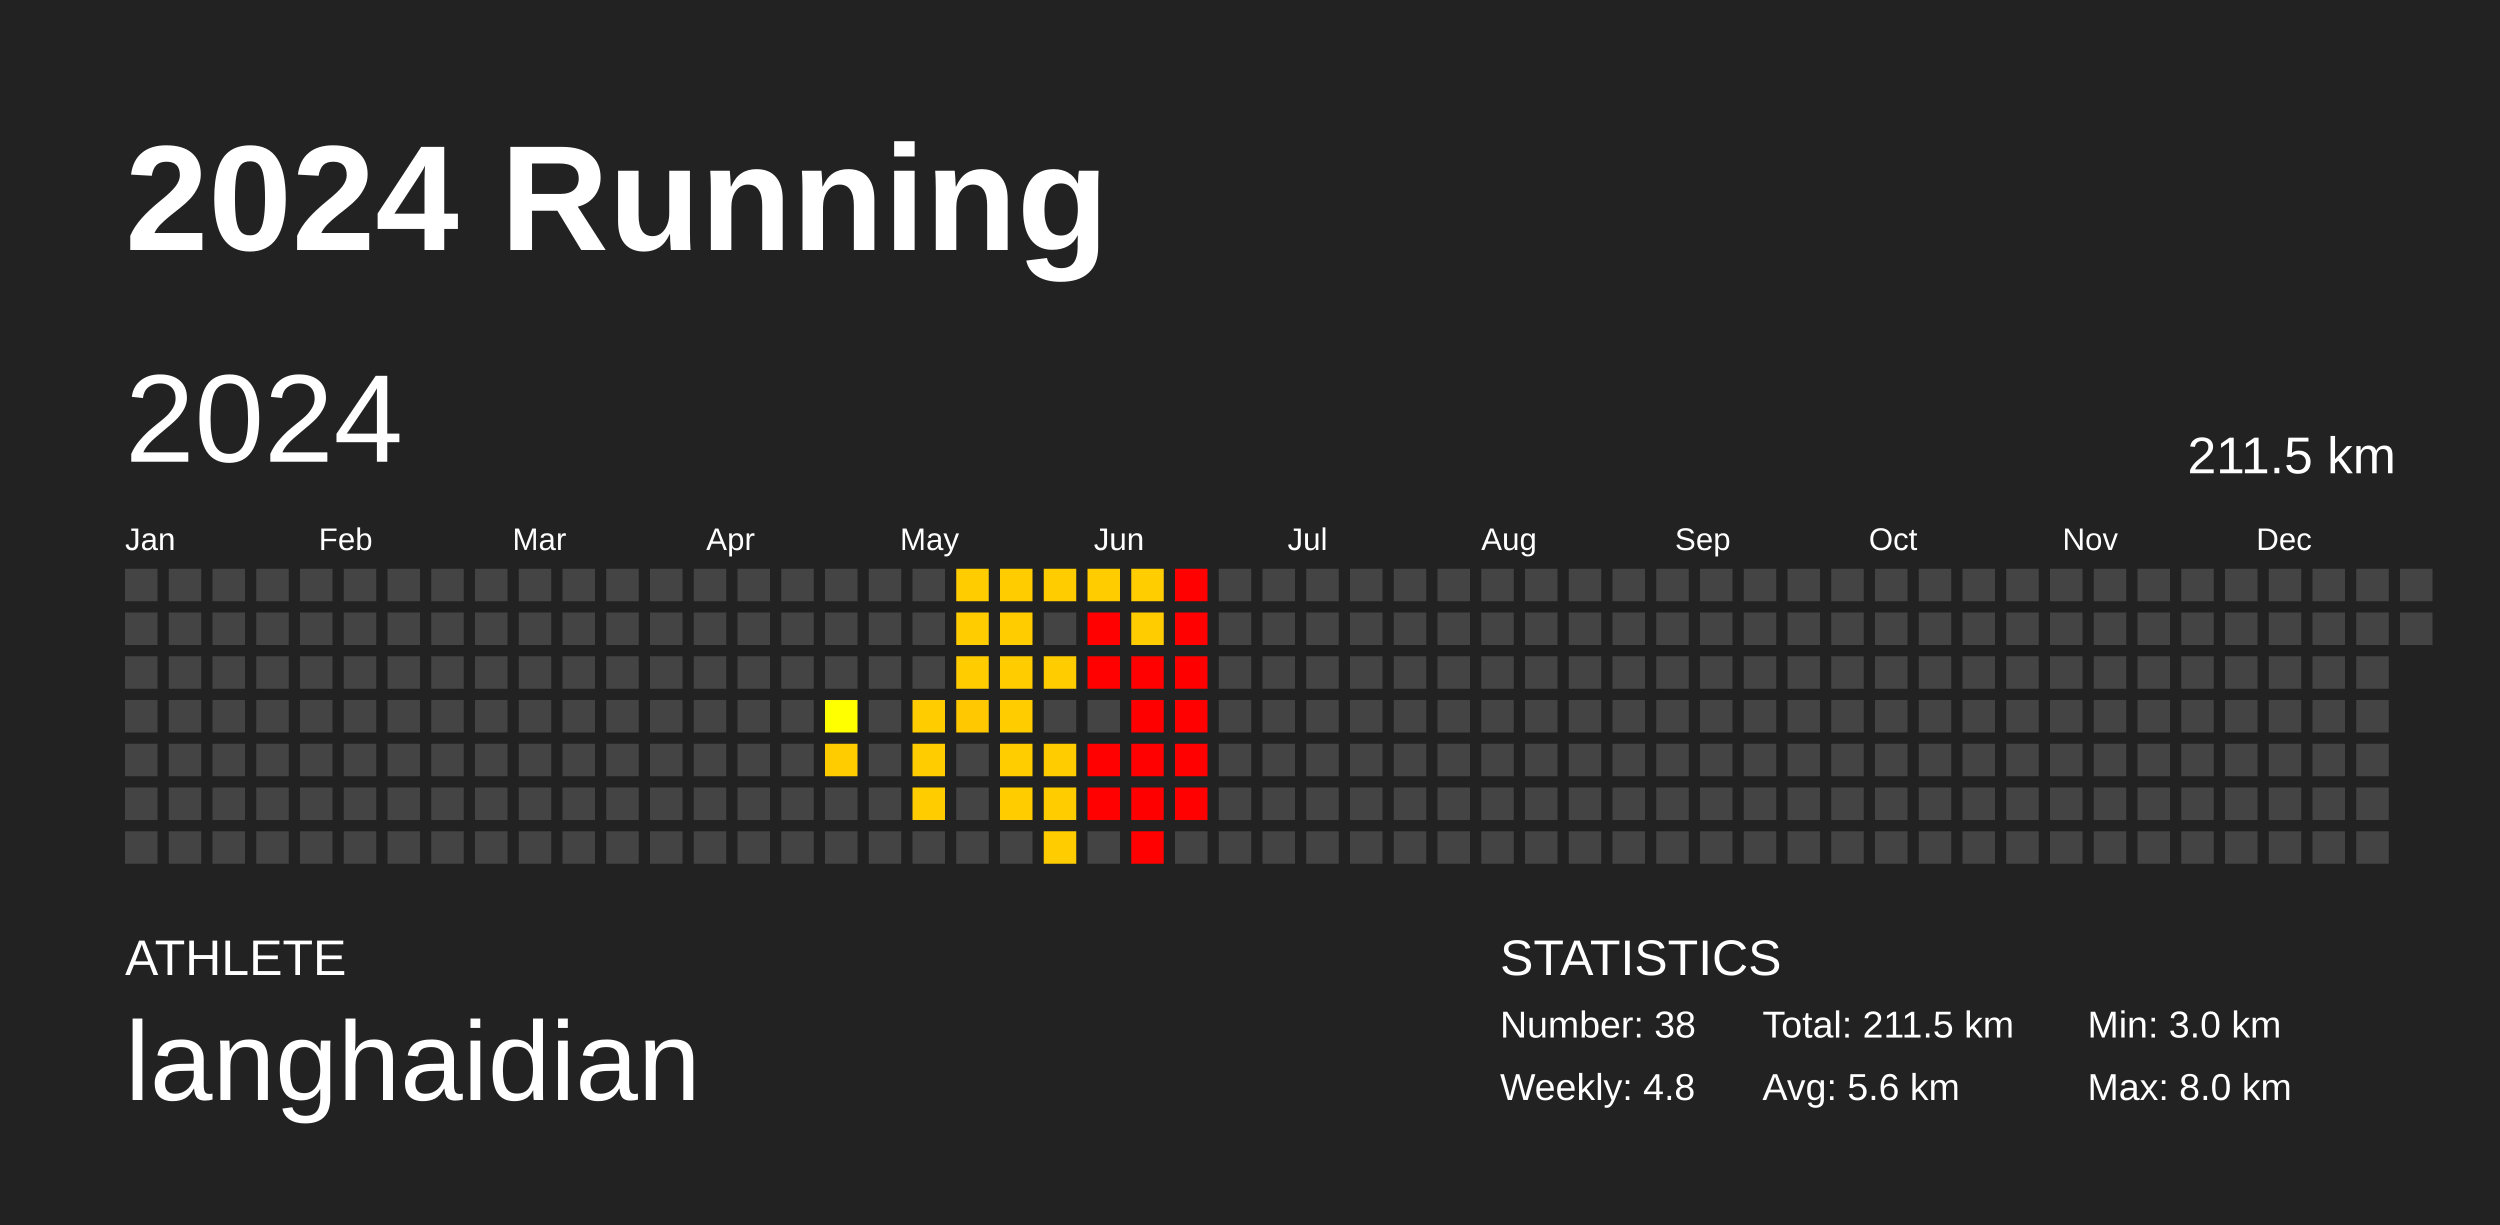
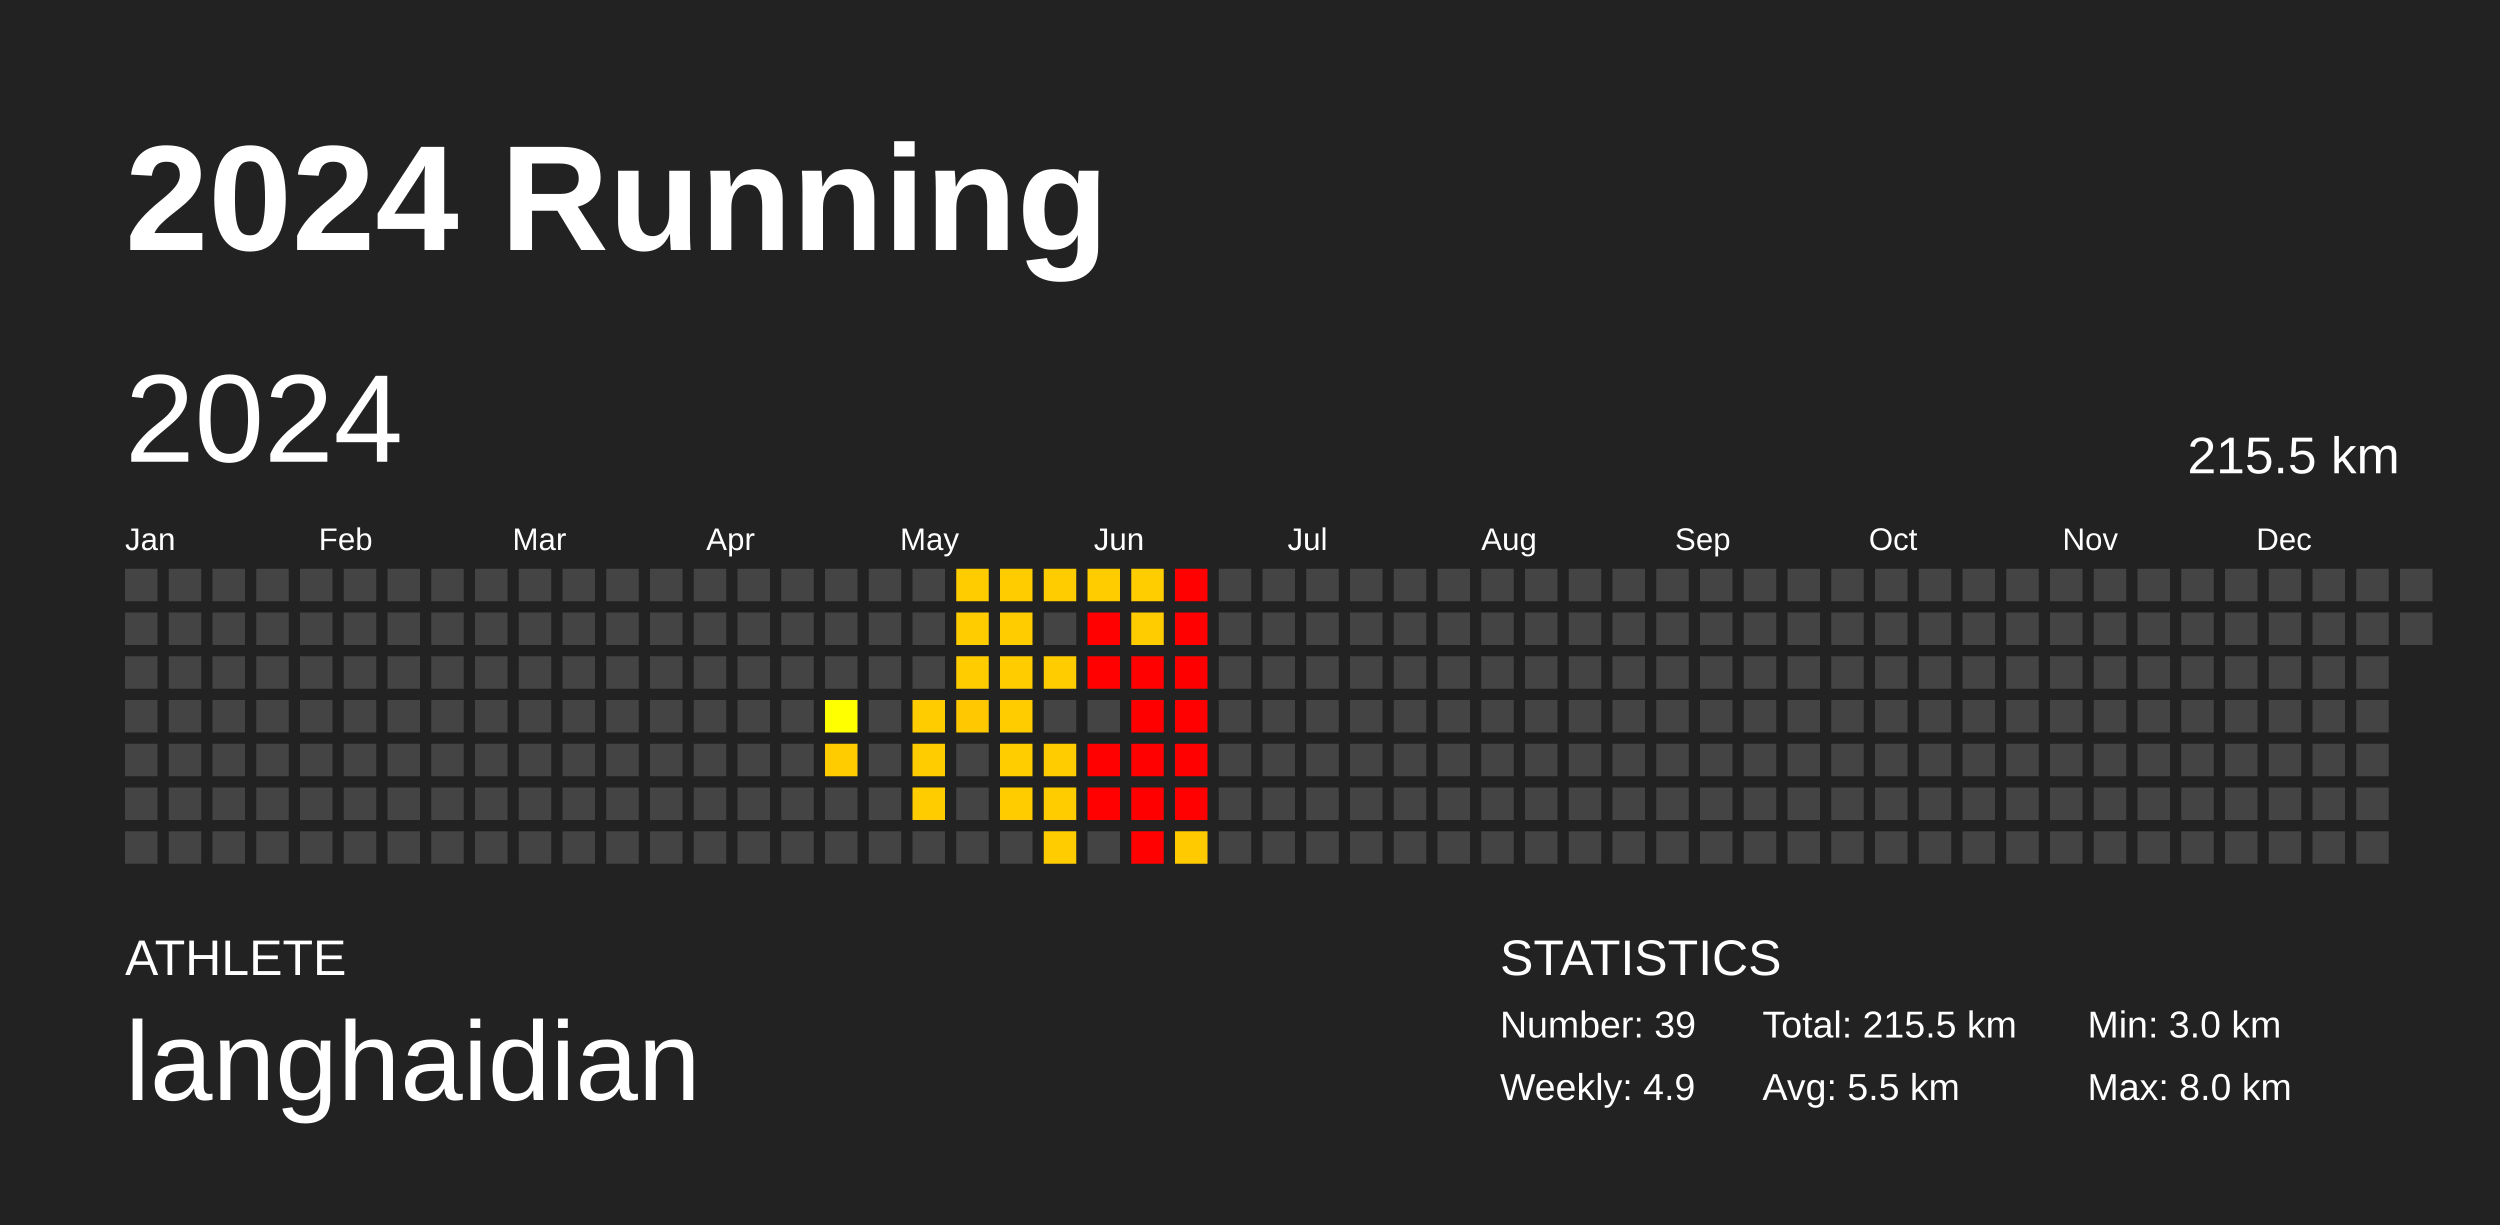
<svg xmlns="http://www.w3.org/2000/svg" baseProfile="full" height="98mm" version="1.1" viewBox="0,0,200,98" width="200mm">
  <defs />
  <rect fill="#222222" height="98" width="200" x="0" y="0" />
  <text fill="#FFFFFF" style="font-size:12px; font-family:Arial; font-weight:bold;" x="10" y="20">2024 Running</text>
  <text fill="#FFFFFF" style="font-size:4px; font-family:Arial" x="10" y="78">ATHLETE</text>
  <text fill="#FFFFFF" style="font-size:9px; font-family:Arial" x="10" y="88">langhaidian</text>
  <text fill="#FFFFFF" style="font-size:4px; font-family:Arial" x="120" y="78">STATISTICS</text>
-   <text fill="#FFFFFF" style="font-size:3px; font-family:Arial" x="120" y="83">Number: 38</text>
-   <text fill="#FFFFFF" style="font-size:3px; font-family:Arial" x="120" y="88">Weekly: 4.8</text>
-   <text fill="#FFFFFF" style="font-size:3px; font-family:Arial" x="141" y="83">Total: 211.5 km</text>
-   <text fill="#FFFFFF" style="font-size:3px; font-family:Arial" x="141" y="88">Avg: 5.6 km</text>
+   <text fill="#FFFFFF" style="font-size:3px; font-family:Arial" x="120" y="83">Number: 39</text>
+   <text fill="#FFFFFF" style="font-size:3px; font-family:Arial" x="120" y="88">Weekly: 4.9</text>
+   <text fill="#FFFFFF" style="font-size:3px; font-family:Arial" x="141" y="83">Total: 215.5 km</text>
+   <text fill="#FFFFFF" style="font-size:3px; font-family:Arial" x="141" y="88">Avg: 5.5 km</text>
  <text fill="#FFFFFF" style="font-size:3px; font-family:Arial" x="167" y="83">Min: 3.0 km</text>
  <text fill="#FFFFFF" style="font-size:3px; font-family:Arial" x="167" y="88">Max: 8.0 km</text>
  <text dominant-baseline="hanging" fill="#FFFFFF" style="font-size:10.0px; font-family:Arial;" x="10" y="30">2024</text>
-   <text dominant-baseline="hanging" fill="#FFFFFF" style="font-size:4.125px; font-family:Arial;" x="175" y="35">211.5 km</text>
+   <text dominant-baseline="hanging" fill="#FFFFFF" style="font-size:4.125px; font-family:Arial;" x="175" y="35">215.5 km</text>
  <text fill="#FFFFFF" style="font-size:2.5px; font-family:Arial" x="10.0" y="44">Jan</text>
  <text fill="#FFFFFF" style="font-size:2.5px; font-family:Arial" x="25.5" y="44">Feb</text>
  <text fill="#FFFFFF" style="font-size:2.5px; font-family:Arial" x="41.0" y="44">Mar</text>
  <text fill="#FFFFFF" style="font-size:2.5px; font-family:Arial" x="56.5" y="44">Apr</text>
  <text fill="#FFFFFF" style="font-size:2.5px; font-family:Arial" x="72.0" y="44">May</text>
  <text fill="#FFFFFF" style="font-size:2.5px; font-family:Arial" x="87.5" y="44">Jun</text>
  <text fill="#FFFFFF" style="font-size:2.5px; font-family:Arial" x="103.0" y="44">Jul</text>
  <text fill="#FFFFFF" style="font-size:2.5px; font-family:Arial" x="118.5" y="44">Aug</text>
  <text fill="#FFFFFF" style="font-size:2.5px; font-family:Arial" x="134.0" y="44">Sep</text>
  <text fill="#FFFFFF" style="font-size:2.5px; font-family:Arial" x="149.5" y="44">Oct</text>
  <text fill="#FFFFFF" style="font-size:2.5px; font-family:Arial" x="165.0" y="44">Nov</text>
  <text fill="#FFFFFF" style="font-size:2.5px; font-family:Arial" x="180.5" y="44">Dec</text>
  <rect fill="#444444" height="2.6" width="2.6" x="10.0" y="45.5" />
  <rect fill="#444444" height="2.6" width="2.6" x="10.0" y="49.0" />
  <rect fill="#444444" height="2.6" width="2.6" x="10.0" y="52.5" />
  <rect fill="#444444" height="2.6" width="2.6" x="10.0" y="56.0" />
  <rect fill="#444444" height="2.6" width="2.6" x="10.0" y="59.5" />
  <rect fill="#444444" height="2.6" width="2.6" x="10.0" y="63.0" />
  <rect fill="#444444" height="2.6" width="2.6" x="10.0" y="66.5" />
  <rect fill="#444444" height="2.6" width="2.6" x="13.5" y="45.5" />
  <rect fill="#444444" height="2.6" width="2.6" x="13.5" y="49.0" />
  <rect fill="#444444" height="2.6" width="2.6" x="13.5" y="52.5" />
  <rect fill="#444444" height="2.6" width="2.6" x="13.5" y="56.0" />
  <rect fill="#444444" height="2.6" width="2.6" x="13.5" y="59.5" />
  <rect fill="#444444" height="2.6" width="2.6" x="13.5" y="63.0" />
  <rect fill="#444444" height="2.6" width="2.6" x="13.5" y="66.5" />
  <rect fill="#444444" height="2.6" width="2.6" x="17.0" y="45.5" />
  <rect fill="#444444" height="2.6" width="2.6" x="17.0" y="49.0" />
  <rect fill="#444444" height="2.6" width="2.6" x="17.0" y="52.5" />
  <rect fill="#444444" height="2.6" width="2.6" x="17.0" y="56.0" />
  <rect fill="#444444" height="2.6" width="2.6" x="17.0" y="59.5" />
  <rect fill="#444444" height="2.6" width="2.6" x="17.0" y="63.0" />
  <rect fill="#444444" height="2.6" width="2.6" x="17.0" y="66.5" />
  <rect fill="#444444" height="2.6" width="2.6" x="20.5" y="45.5" />
  <rect fill="#444444" height="2.6" width="2.6" x="20.5" y="49.0" />
  <rect fill="#444444" height="2.6" width="2.6" x="20.5" y="52.5" />
  <rect fill="#444444" height="2.6" width="2.6" x="20.5" y="56.0" />
  <rect fill="#444444" height="2.6" width="2.6" x="20.5" y="59.5" />
  <rect fill="#444444" height="2.6" width="2.6" x="20.5" y="63.0" />
  <rect fill="#444444" height="2.6" width="2.6" x="20.5" y="66.5" />
  <rect fill="#444444" height="2.6" width="2.6" x="24.0" y="45.5" />
  <rect fill="#444444" height="2.6" width="2.6" x="24.0" y="49.0" />
  <rect fill="#444444" height="2.6" width="2.6" x="24.0" y="52.5" />
  <rect fill="#444444" height="2.6" width="2.6" x="24.0" y="56.0" />
  <rect fill="#444444" height="2.6" width="2.6" x="24.0" y="59.5" />
  <rect fill="#444444" height="2.6" width="2.6" x="24.0" y="63.0" />
  <rect fill="#444444" height="2.6" width="2.6" x="24.0" y="66.5" />
  <rect fill="#444444" height="2.6" width="2.6" x="27.5" y="45.5" />
  <rect fill="#444444" height="2.6" width="2.6" x="27.5" y="49.0" />
  <rect fill="#444444" height="2.6" width="2.6" x="27.5" y="52.5" />
  <rect fill="#444444" height="2.6" width="2.6" x="27.5" y="56.0" />
  <rect fill="#444444" height="2.6" width="2.6" x="27.5" y="59.5" />
  <rect fill="#444444" height="2.6" width="2.6" x="27.5" y="63.0" />
  <rect fill="#444444" height="2.6" width="2.6" x="27.5" y="66.5" />
  <rect fill="#444444" height="2.6" width="2.6" x="31.0" y="45.5" />
  <rect fill="#444444" height="2.6" width="2.6" x="31.0" y="49.0" />
  <rect fill="#444444" height="2.6" width="2.6" x="31.0" y="52.5" />
  <rect fill="#444444" height="2.6" width="2.6" x="31.0" y="56.0" />
  <rect fill="#444444" height="2.6" width="2.6" x="31.0" y="59.5" />
  <rect fill="#444444" height="2.6" width="2.6" x="31.0" y="63.0" />
  <rect fill="#444444" height="2.6" width="2.6" x="31.0" y="66.5" />
  <rect fill="#444444" height="2.6" width="2.6" x="34.5" y="45.5" />
  <rect fill="#444444" height="2.6" width="2.6" x="34.5" y="49.0" />
  <rect fill="#444444" height="2.6" width="2.6" x="34.5" y="52.5" />
  <rect fill="#444444" height="2.6" width="2.6" x="34.5" y="56.0" />
  <rect fill="#444444" height="2.6" width="2.6" x="34.5" y="59.5" />
  <rect fill="#444444" height="2.6" width="2.6" x="34.5" y="63.0" />
  <rect fill="#444444" height="2.6" width="2.6" x="34.5" y="66.5" />
  <rect fill="#444444" height="2.6" width="2.6" x="38.0" y="45.5" />
  <rect fill="#444444" height="2.6" width="2.6" x="38.0" y="49.0" />
  <rect fill="#444444" height="2.6" width="2.6" x="38.0" y="52.5" />
  <rect fill="#444444" height="2.6" width="2.6" x="38.0" y="56.0" />
  <rect fill="#444444" height="2.6" width="2.6" x="38.0" y="59.5" />
  <rect fill="#444444" height="2.6" width="2.6" x="38.0" y="63.0" />
  <rect fill="#444444" height="2.6" width="2.6" x="38.0" y="66.5" />
  <rect fill="#444444" height="2.6" width="2.6" x="41.5" y="45.5" />
  <rect fill="#444444" height="2.6" width="2.6" x="41.5" y="49.0" />
  <rect fill="#444444" height="2.6" width="2.6" x="41.5" y="52.5" />
  <rect fill="#444444" height="2.6" width="2.6" x="41.5" y="56.0" />
  <rect fill="#444444" height="2.6" width="2.6" x="41.5" y="59.5" />
  <rect fill="#444444" height="2.6" width="2.6" x="41.5" y="63.0" />
  <rect fill="#444444" height="2.6" width="2.6" x="41.5" y="66.5" />
  <rect fill="#444444" height="2.6" width="2.6" x="45.0" y="45.5" />
  <rect fill="#444444" height="2.6" width="2.6" x="45.0" y="49.0" />
  <rect fill="#444444" height="2.6" width="2.6" x="45.0" y="52.5" />
  <rect fill="#444444" height="2.6" width="2.6" x="45.0" y="56.0" />
  <rect fill="#444444" height="2.6" width="2.6" x="45.0" y="59.5" />
  <rect fill="#444444" height="2.6" width="2.6" x="45.0" y="63.0" />
  <rect fill="#444444" height="2.6" width="2.6" x="45.0" y="66.5" />
  <rect fill="#444444" height="2.6" width="2.6" x="48.5" y="45.5" />
  <rect fill="#444444" height="2.6" width="2.6" x="48.5" y="49.0" />
  <rect fill="#444444" height="2.6" width="2.6" x="48.5" y="52.5" />
  <rect fill="#444444" height="2.6" width="2.6" x="48.5" y="56.0" />
  <rect fill="#444444" height="2.6" width="2.6" x="48.5" y="59.5" />
  <rect fill="#444444" height="2.6" width="2.6" x="48.5" y="63.0" />
  <rect fill="#444444" height="2.6" width="2.6" x="48.5" y="66.5" />
  <rect fill="#444444" height="2.6" width="2.6" x="52.0" y="45.5" />
  <rect fill="#444444" height="2.6" width="2.6" x="52.0" y="49.0" />
  <rect fill="#444444" height="2.6" width="2.6" x="52.0" y="52.5" />
  <rect fill="#444444" height="2.6" width="2.6" x="52.0" y="56.0" />
  <rect fill="#444444" height="2.6" width="2.6" x="52.0" y="59.5" />
  <rect fill="#444444" height="2.6" width="2.6" x="52.0" y="63.0" />
  <rect fill="#444444" height="2.6" width="2.6" x="52.0" y="66.5" />
  <rect fill="#444444" height="2.6" width="2.6" x="55.5" y="45.5" />
  <rect fill="#444444" height="2.6" width="2.6" x="55.5" y="49.0" />
  <rect fill="#444444" height="2.6" width="2.6" x="55.5" y="52.5" />
  <rect fill="#444444" height="2.6" width="2.6" x="55.5" y="56.0" />
  <rect fill="#444444" height="2.6" width="2.6" x="55.5" y="59.5" />
  <rect fill="#444444" height="2.6" width="2.6" x="55.5" y="63.0" />
  <rect fill="#444444" height="2.6" width="2.6" x="55.5" y="66.5" />
  <rect fill="#444444" height="2.6" width="2.6" x="59.0" y="45.5" />
  <rect fill="#444444" height="2.6" width="2.6" x="59.0" y="49.0" />
  <rect fill="#444444" height="2.6" width="2.6" x="59.0" y="52.5" />
  <rect fill="#444444" height="2.6" width="2.6" x="59.0" y="56.0" />
  <rect fill="#444444" height="2.6" width="2.6" x="59.0" y="59.5" />
  <rect fill="#444444" height="2.6" width="2.6" x="59.0" y="63.0" />
  <rect fill="#444444" height="2.6" width="2.6" x="59.0" y="66.5" />
  <rect fill="#444444" height="2.6" width="2.6" x="62.5" y="45.5" />
  <rect fill="#444444" height="2.6" width="2.6" x="62.5" y="49.0" />
  <rect fill="#444444" height="2.6" width="2.6" x="62.5" y="52.5" />
  <rect fill="#444444" height="2.6" width="2.6" x="62.5" y="56.0" />
  <rect fill="#444444" height="2.6" width="2.6" x="62.5" y="59.5" />
  <rect fill="#444444" height="2.6" width="2.6" x="62.5" y="63.0" />
  <rect fill="#444444" height="2.6" width="2.6" x="62.5" y="66.5" />
  <rect fill="#444444" height="2.6" width="2.6" x="66.0" y="45.5" />
  <rect fill="#444444" height="2.6" width="2.6" x="66.0" y="49.0" />
  <rect fill="#444444" height="2.6" width="2.6" x="66.0" y="52.5" />
  <rect fill="#ffff00" height="2.6" width="2.6" x="66.0" y="56.0" />
  <rect fill="#ffcc00" height="2.6" width="2.6" x="66.0" y="59.5" />
  <rect fill="#444444" height="2.6" width="2.6" x="66.0" y="63.0" />
  <rect fill="#444444" height="2.6" width="2.6" x="66.0" y="66.5" />
  <rect fill="#444444" height="2.6" width="2.6" x="69.5" y="45.5" />
  <rect fill="#444444" height="2.6" width="2.6" x="69.5" y="49.0" />
  <rect fill="#444444" height="2.6" width="2.6" x="69.5" y="52.5" />
  <rect fill="#444444" height="2.6" width="2.6" x="69.5" y="56.0" />
  <rect fill="#444444" height="2.6" width="2.6" x="69.5" y="59.5" />
  <rect fill="#444444" height="2.6" width="2.6" x="69.5" y="63.0" />
  <rect fill="#444444" height="2.6" width="2.6" x="69.5" y="66.5" />
  <rect fill="#444444" height="2.6" width="2.6" x="73.0" y="45.5" />
  <rect fill="#444444" height="2.6" width="2.6" x="73.0" y="49.0" />
  <rect fill="#444444" height="2.6" width="2.6" x="73.0" y="52.5" />
  <rect fill="#ffcc00" height="2.6" width="2.6" x="73.0" y="56.0" />
  <rect fill="#ffcc00" height="2.6" width="2.6" x="73.0" y="59.5" />
  <rect fill="#ffcc00" height="2.6" width="2.6" x="73.0" y="63.0" />
  <rect fill="#444444" height="2.6" width="2.6" x="73.0" y="66.5" />
  <rect fill="#ffcc00" height="2.6" width="2.6" x="76.5" y="45.5" />
  <rect fill="#ffcc00" height="2.6" width="2.6" x="76.5" y="49.0" />
  <rect fill="#ffcc00" height="2.6" width="2.6" x="76.5" y="52.5" />
  <rect fill="#ffc800" height="2.6" width="2.6" x="76.5" y="56.0" />
  <rect fill="#444444" height="2.6" width="2.6" x="76.5" y="59.5" />
  <rect fill="#444444" height="2.6" width="2.6" x="76.5" y="63.0" />
  <rect fill="#444444" height="2.6" width="2.6" x="76.5" y="66.5" />
  <rect fill="#ffcc00" height="2.6" width="2.6" x="80.0" y="45.5" />
  <rect fill="#ffcc00" height="2.6" width="2.6" x="80.0" y="49.0" />
  <rect fill="#ffcc00" height="2.6" width="2.6" x="80.0" y="52.5" />
  <rect fill="#ffcc00" height="2.6" width="2.6" x="80.0" y="56.0" />
  <rect fill="#ffcd00" height="2.6" width="2.6" x="80.0" y="59.5" />
  <rect fill="#ffcc00" height="2.6" width="2.6" x="80.0" y="63.0" />
  <rect fill="#444444" height="2.6" width="2.6" x="80.0" y="66.5" />
  <rect fill="#ffcc00" height="2.6" width="2.6" x="83.5" y="45.5" />
  <rect fill="#444444" height="2.6" width="2.6" x="83.5" y="49.0" />
  <rect fill="#ffcc00" height="2.6" width="2.6" x="83.5" y="52.5" />
  <rect fill="#444444" height="2.6" width="2.6" x="83.5" y="56.0" />
  <rect fill="#ffcc00" height="2.6" width="2.6" x="83.5" y="59.5" />
  <rect fill="#ffcc00" height="2.6" width="2.6" x="83.5" y="63.0" />
  <rect fill="#ffcc00" height="2.6" width="2.6" x="83.5" y="66.5" />
  <rect fill="#ffcc00" height="2.6" width="2.6" x="87.0" y="45.5" />
  <rect fill="#ff0100" height="2.6" width="2.6" x="87.0" y="49.0" />
  <rect fill="#ff0100" height="2.6" width="2.6" x="87.0" y="52.5" />
  <rect fill="#444444" height="2.6" width="2.6" x="87.0" y="56.0" />
  <rect fill="#ff0100" height="2.6" width="2.6" x="87.0" y="59.5" />
  <rect fill="#ff0100" height="2.6" width="2.6" x="87.0" y="63.0" />
  <rect fill="#444444" height="2.6" width="2.6" x="87.0" y="66.5" />
  <rect fill="#ffcd00" height="2.6" width="2.6" x="90.5" y="45.5" />
  <rect fill="#ffcc00" height="2.6" width="2.6" x="90.5" y="49.0" />
  <rect fill="#ff0100" height="2.6" width="2.6" x="90.5" y="52.5" />
  <rect fill="#ff0000" height="2.6" width="2.6" x="90.5" y="56.0" />
  <rect fill="#ff0100" height="2.6" width="2.6" x="90.5" y="59.5" />
  <rect fill="#ff0000" height="2.6" width="2.6" x="90.5" y="63.0" />
  <rect fill="#ff0100" height="2.6" width="2.6" x="90.5" y="66.5" />
  <rect fill="#ff0100" height="2.6" width="2.6" x="94.0" y="45.5" />
  <rect fill="#ff0100" height="2.6" width="2.6" x="94.0" y="49.0" />
  <rect fill="#ff0000" height="2.6" width="2.6" x="94.0" y="52.5" />
  <rect fill="#ff0100" height="2.6" width="2.6" x="94.0" y="56.0" />
  <rect fill="#ff0100" height="2.6" width="2.6" x="94.0" y="59.5" />
  <rect fill="#ff0100" height="2.6" width="2.6" x="94.0" y="63.0" />
-   <rect fill="#444444" height="2.6" width="2.6" x="94.0" y="66.5" />
+   <rect fill="#ffcb00" height="2.6" width="2.6" x="94.0" y="66.5" />
  <rect fill="#444444" height="2.6" width="2.6" x="97.5" y="45.5" />
  <rect fill="#444444" height="2.6" width="2.6" x="97.5" y="49.0" />
  <rect fill="#444444" height="2.6" width="2.6" x="97.5" y="52.5" />
  <rect fill="#444444" height="2.6" width="2.6" x="97.5" y="56.0" />
  <rect fill="#444444" height="2.6" width="2.6" x="97.5" y="59.5" />
  <rect fill="#444444" height="2.6" width="2.6" x="97.5" y="63.0" />
  <rect fill="#444444" height="2.6" width="2.6" x="97.5" y="66.5" />
  <rect fill="#444444" height="2.6" width="2.6" x="101.0" y="45.5" />
  <rect fill="#444444" height="2.6" width="2.6" x="101.0" y="49.0" />
  <rect fill="#444444" height="2.6" width="2.6" x="101.0" y="52.5" />
  <rect fill="#444444" height="2.6" width="2.6" x="101.0" y="56.0" />
  <rect fill="#444444" height="2.6" width="2.6" x="101.0" y="59.5" />
  <rect fill="#444444" height="2.6" width="2.6" x="101.0" y="63.0" />
  <rect fill="#444444" height="2.6" width="2.6" x="101.0" y="66.5" />
  <rect fill="#444444" height="2.6" width="2.6" x="104.5" y="45.5" />
  <rect fill="#444444" height="2.6" width="2.6" x="104.5" y="49.0" />
  <rect fill="#444444" height="2.6" width="2.6" x="104.5" y="52.5" />
  <rect fill="#444444" height="2.6" width="2.6" x="104.5" y="56.0" />
  <rect fill="#444444" height="2.6" width="2.6" x="104.5" y="59.5" />
  <rect fill="#444444" height="2.6" width="2.6" x="104.5" y="63.0" />
  <rect fill="#444444" height="2.6" width="2.6" x="104.5" y="66.5" />
  <rect fill="#444444" height="2.6" width="2.6" x="108.0" y="45.5" />
  <rect fill="#444444" height="2.6" width="2.6" x="108.0" y="49.0" />
  <rect fill="#444444" height="2.6" width="2.6" x="108.0" y="52.5" />
  <rect fill="#444444" height="2.6" width="2.6" x="108.0" y="56.0" />
  <rect fill="#444444" height="2.6" width="2.6" x="108.0" y="59.5" />
  <rect fill="#444444" height="2.6" width="2.6" x="108.0" y="63.0" />
  <rect fill="#444444" height="2.6" width="2.6" x="108.0" y="66.5" />
  <rect fill="#444444" height="2.6" width="2.6" x="111.5" y="45.5" />
  <rect fill="#444444" height="2.6" width="2.6" x="111.5" y="49.0" />
  <rect fill="#444444" height="2.6" width="2.6" x="111.5" y="52.5" />
  <rect fill="#444444" height="2.6" width="2.6" x="111.5" y="56.0" />
  <rect fill="#444444" height="2.6" width="2.6" x="111.5" y="59.5" />
  <rect fill="#444444" height="2.6" width="2.6" x="111.5" y="63.0" />
  <rect fill="#444444" height="2.6" width="2.6" x="111.5" y="66.5" />
  <rect fill="#444444" height="2.6" width="2.6" x="115.0" y="45.5" />
  <rect fill="#444444" height="2.6" width="2.6" x="115.0" y="49.0" />
  <rect fill="#444444" height="2.6" width="2.6" x="115.0" y="52.5" />
  <rect fill="#444444" height="2.6" width="2.6" x="115.0" y="56.0" />
  <rect fill="#444444" height="2.6" width="2.6" x="115.0" y="59.5" />
  <rect fill="#444444" height="2.6" width="2.6" x="115.0" y="63.0" />
  <rect fill="#444444" height="2.6" width="2.6" x="115.0" y="66.5" />
  <rect fill="#444444" height="2.6" width="2.6" x="118.5" y="45.5" />
  <rect fill="#444444" height="2.6" width="2.6" x="118.5" y="49.0" />
  <rect fill="#444444" height="2.6" width="2.6" x="118.5" y="52.5" />
  <rect fill="#444444" height="2.6" width="2.6" x="118.5" y="56.0" />
  <rect fill="#444444" height="2.6" width="2.6" x="118.5" y="59.5" />
  <rect fill="#444444" height="2.6" width="2.6" x="118.5" y="63.0" />
  <rect fill="#444444" height="2.6" width="2.6" x="118.5" y="66.5" />
  <rect fill="#444444" height="2.6" width="2.6" x="122.0" y="45.5" />
  <rect fill="#444444" height="2.6" width="2.6" x="122.0" y="49.0" />
  <rect fill="#444444" height="2.6" width="2.6" x="122.0" y="52.5" />
  <rect fill="#444444" height="2.6" width="2.6" x="122.0" y="56.0" />
  <rect fill="#444444" height="2.6" width="2.6" x="122.0" y="59.5" />
  <rect fill="#444444" height="2.6" width="2.6" x="122.0" y="63.0" />
  <rect fill="#444444" height="2.6" width="2.6" x="122.0" y="66.5" />
  <rect fill="#444444" height="2.6" width="2.6" x="125.5" y="45.5" />
  <rect fill="#444444" height="2.6" width="2.6" x="125.5" y="49.0" />
  <rect fill="#444444" height="2.6" width="2.6" x="125.5" y="52.5" />
  <rect fill="#444444" height="2.6" width="2.6" x="125.5" y="56.0" />
  <rect fill="#444444" height="2.6" width="2.6" x="125.5" y="59.5" />
  <rect fill="#444444" height="2.6" width="2.6" x="125.5" y="63.0" />
  <rect fill="#444444" height="2.6" width="2.6" x="125.5" y="66.5" />
  <rect fill="#444444" height="2.6" width="2.6" x="129.0" y="45.5" />
  <rect fill="#444444" height="2.6" width="2.6" x="129.0" y="49.0" />
  <rect fill="#444444" height="2.6" width="2.6" x="129.0" y="52.5" />
  <rect fill="#444444" height="2.6" width="2.6" x="129.0" y="56.0" />
  <rect fill="#444444" height="2.6" width="2.6" x="129.0" y="59.5" />
  <rect fill="#444444" height="2.6" width="2.6" x="129.0" y="63.0" />
  <rect fill="#444444" height="2.6" width="2.6" x="129.0" y="66.5" />
  <rect fill="#444444" height="2.6" width="2.6" x="132.5" y="45.5" />
  <rect fill="#444444" height="2.6" width="2.6" x="132.5" y="49.0" />
  <rect fill="#444444" height="2.6" width="2.6" x="132.5" y="52.5" />
  <rect fill="#444444" height="2.6" width="2.6" x="132.5" y="56.0" />
  <rect fill="#444444" height="2.6" width="2.6" x="132.5" y="59.5" />
  <rect fill="#444444" height="2.6" width="2.6" x="132.5" y="63.0" />
  <rect fill="#444444" height="2.6" width="2.6" x="132.5" y="66.5" />
  <rect fill="#444444" height="2.6" width="2.6" x="136.0" y="45.5" />
  <rect fill="#444444" height="2.6" width="2.6" x="136.0" y="49.0" />
  <rect fill="#444444" height="2.6" width="2.6" x="136.0" y="52.5" />
  <rect fill="#444444" height="2.6" width="2.6" x="136.0" y="56.0" />
  <rect fill="#444444" height="2.6" width="2.6" x="136.0" y="59.5" />
  <rect fill="#444444" height="2.6" width="2.6" x="136.0" y="63.0" />
  <rect fill="#444444" height="2.6" width="2.6" x="136.0" y="66.5" />
  <rect fill="#444444" height="2.6" width="2.6" x="139.5" y="45.5" />
  <rect fill="#444444" height="2.6" width="2.6" x="139.5" y="49.0" />
  <rect fill="#444444" height="2.6" width="2.6" x="139.5" y="52.5" />
  <rect fill="#444444" height="2.6" width="2.6" x="139.5" y="56.0" />
  <rect fill="#444444" height="2.6" width="2.6" x="139.5" y="59.5" />
  <rect fill="#444444" height="2.6" width="2.6" x="139.5" y="63.0" />
  <rect fill="#444444" height="2.6" width="2.6" x="139.5" y="66.5" />
  <rect fill="#444444" height="2.6" width="2.6" x="143.0" y="45.5" />
  <rect fill="#444444" height="2.6" width="2.6" x="143.0" y="49.0" />
  <rect fill="#444444" height="2.6" width="2.6" x="143.0" y="52.5" />
  <rect fill="#444444" height="2.6" width="2.6" x="143.0" y="56.0" />
  <rect fill="#444444" height="2.6" width="2.6" x="143.0" y="59.5" />
  <rect fill="#444444" height="2.6" width="2.6" x="143.0" y="63.0" />
  <rect fill="#444444" height="2.6" width="2.6" x="143.0" y="66.5" />
  <rect fill="#444444" height="2.6" width="2.6" x="146.5" y="45.5" />
  <rect fill="#444444" height="2.6" width="2.6" x="146.5" y="49.0" />
  <rect fill="#444444" height="2.6" width="2.6" x="146.5" y="52.5" />
  <rect fill="#444444" height="2.6" width="2.6" x="146.5" y="56.0" />
  <rect fill="#444444" height="2.6" width="2.6" x="146.5" y="59.5" />
  <rect fill="#444444" height="2.6" width="2.6" x="146.5" y="63.0" />
  <rect fill="#444444" height="2.6" width="2.6" x="146.5" y="66.5" />
  <rect fill="#444444" height="2.6" width="2.6" x="150.0" y="45.5" />
  <rect fill="#444444" height="2.6" width="2.6" x="150.0" y="49.0" />
  <rect fill="#444444" height="2.6" width="2.6" x="150.0" y="52.5" />
  <rect fill="#444444" height="2.6" width="2.6" x="150.0" y="56.0" />
  <rect fill="#444444" height="2.6" width="2.6" x="150.0" y="59.5" />
  <rect fill="#444444" height="2.6" width="2.6" x="150.0" y="63.0" />
  <rect fill="#444444" height="2.6" width="2.6" x="150.0" y="66.5" />
  <rect fill="#444444" height="2.6" width="2.6" x="153.5" y="45.5" />
  <rect fill="#444444" height="2.6" width="2.6" x="153.5" y="49.0" />
  <rect fill="#444444" height="2.6" width="2.6" x="153.5" y="52.5" />
  <rect fill="#444444" height="2.6" width="2.6" x="153.5" y="56.0" />
  <rect fill="#444444" height="2.6" width="2.6" x="153.5" y="59.5" />
  <rect fill="#444444" height="2.6" width="2.6" x="153.5" y="63.0" />
  <rect fill="#444444" height="2.6" width="2.6" x="153.5" y="66.5" />
  <rect fill="#444444" height="2.6" width="2.6" x="157.0" y="45.5" />
  <rect fill="#444444" height="2.6" width="2.6" x="157.0" y="49.0" />
  <rect fill="#444444" height="2.6" width="2.6" x="157.0" y="52.5" />
  <rect fill="#444444" height="2.6" width="2.6" x="157.0" y="56.0" />
  <rect fill="#444444" height="2.6" width="2.6" x="157.0" y="59.5" />
  <rect fill="#444444" height="2.6" width="2.6" x="157.0" y="63.0" />
  <rect fill="#444444" height="2.6" width="2.6" x="157.0" y="66.5" />
  <rect fill="#444444" height="2.6" width="2.6" x="160.5" y="45.5" />
  <rect fill="#444444" height="2.6" width="2.6" x="160.5" y="49.0" />
  <rect fill="#444444" height="2.6" width="2.6" x="160.5" y="52.5" />
  <rect fill="#444444" height="2.6" width="2.6" x="160.5" y="56.0" />
  <rect fill="#444444" height="2.6" width="2.6" x="160.5" y="59.5" />
  <rect fill="#444444" height="2.6" width="2.6" x="160.5" y="63.0" />
  <rect fill="#444444" height="2.6" width="2.6" x="160.5" y="66.5" />
  <rect fill="#444444" height="2.6" width="2.6" x="164.0" y="45.5" />
  <rect fill="#444444" height="2.6" width="2.6" x="164.0" y="49.0" />
  <rect fill="#444444" height="2.6" width="2.6" x="164.0" y="52.5" />
  <rect fill="#444444" height="2.6" width="2.6" x="164.0" y="56.0" />
  <rect fill="#444444" height="2.6" width="2.6" x="164.0" y="59.5" />
  <rect fill="#444444" height="2.6" width="2.6" x="164.0" y="63.0" />
  <rect fill="#444444" height="2.6" width="2.6" x="164.0" y="66.5" />
  <rect fill="#444444" height="2.6" width="2.6" x="167.5" y="45.5" />
  <rect fill="#444444" height="2.6" width="2.6" x="167.5" y="49.0" />
  <rect fill="#444444" height="2.6" width="2.6" x="167.5" y="52.5" />
  <rect fill="#444444" height="2.6" width="2.6" x="167.5" y="56.0" />
  <rect fill="#444444" height="2.6" width="2.6" x="167.5" y="59.5" />
  <rect fill="#444444" height="2.6" width="2.6" x="167.5" y="63.0" />
  <rect fill="#444444" height="2.6" width="2.6" x="167.5" y="66.5" />
  <rect fill="#444444" height="2.6" width="2.6" x="171.0" y="45.5" />
  <rect fill="#444444" height="2.6" width="2.6" x="171.0" y="49.0" />
  <rect fill="#444444" height="2.6" width="2.6" x="171.0" y="52.5" />
  <rect fill="#444444" height="2.6" width="2.6" x="171.0" y="56.0" />
  <rect fill="#444444" height="2.6" width="2.6" x="171.0" y="59.5" />
  <rect fill="#444444" height="2.6" width="2.6" x="171.0" y="63.0" />
  <rect fill="#444444" height="2.6" width="2.6" x="171.0" y="66.5" />
  <rect fill="#444444" height="2.6" width="2.6" x="174.5" y="45.5" />
  <rect fill="#444444" height="2.6" width="2.6" x="174.5" y="49.0" />
  <rect fill="#444444" height="2.6" width="2.6" x="174.5" y="52.5" />
  <rect fill="#444444" height="2.6" width="2.6" x="174.5" y="56.0" />
  <rect fill="#444444" height="2.6" width="2.6" x="174.5" y="59.5" />
  <rect fill="#444444" height="2.6" width="2.6" x="174.5" y="63.0" />
  <rect fill="#444444" height="2.6" width="2.6" x="174.5" y="66.5" />
  <rect fill="#444444" height="2.6" width="2.6" x="178.0" y="45.5" />
  <rect fill="#444444" height="2.6" width="2.6" x="178.0" y="49.0" />
  <rect fill="#444444" height="2.6" width="2.6" x="178.0" y="52.5" />
  <rect fill="#444444" height="2.6" width="2.6" x="178.0" y="56.0" />
  <rect fill="#444444" height="2.6" width="2.6" x="178.0" y="59.5" />
  <rect fill="#444444" height="2.6" width="2.6" x="178.0" y="63.0" />
  <rect fill="#444444" height="2.6" width="2.6" x="178.0" y="66.5" />
  <rect fill="#444444" height="2.6" width="2.6" x="181.5" y="45.5" />
  <rect fill="#444444" height="2.6" width="2.6" x="181.5" y="49.0" />
  <rect fill="#444444" height="2.6" width="2.6" x="181.5" y="52.5" />
  <rect fill="#444444" height="2.6" width="2.6" x="181.5" y="56.0" />
  <rect fill="#444444" height="2.6" width="2.6" x="181.5" y="59.5" />
  <rect fill="#444444" height="2.6" width="2.6" x="181.5" y="63.0" />
  <rect fill="#444444" height="2.6" width="2.6" x="181.5" y="66.5" />
  <rect fill="#444444" height="2.6" width="2.6" x="185.0" y="45.5" />
  <rect fill="#444444" height="2.6" width="2.6" x="185.0" y="49.0" />
  <rect fill="#444444" height="2.6" width="2.6" x="185.0" y="52.5" />
  <rect fill="#444444" height="2.6" width="2.6" x="185.0" y="56.0" />
  <rect fill="#444444" height="2.6" width="2.6" x="185.0" y="59.5" />
  <rect fill="#444444" height="2.6" width="2.6" x="185.0" y="63.0" />
  <rect fill="#444444" height="2.6" width="2.6" x="185.0" y="66.5" />
  <rect fill="#444444" height="2.6" width="2.6" x="188.5" y="45.5" />
  <rect fill="#444444" height="2.6" width="2.6" x="188.5" y="49.0" />
  <rect fill="#444444" height="2.6" width="2.6" x="188.5" y="52.5" />
  <rect fill="#444444" height="2.6" width="2.6" x="188.5" y="56.0" />
  <rect fill="#444444" height="2.6" width="2.6" x="188.5" y="59.5" />
  <rect fill="#444444" height="2.6" width="2.6" x="188.5" y="63.0" />
  <rect fill="#444444" height="2.6" width="2.6" x="188.5" y="66.5" />
  <rect fill="#444444" height="2.6" width="2.6" x="192.0" y="45.5" />
  <rect fill="#444444" height="2.6" width="2.6" x="192.0" y="49.0" />
</svg>
